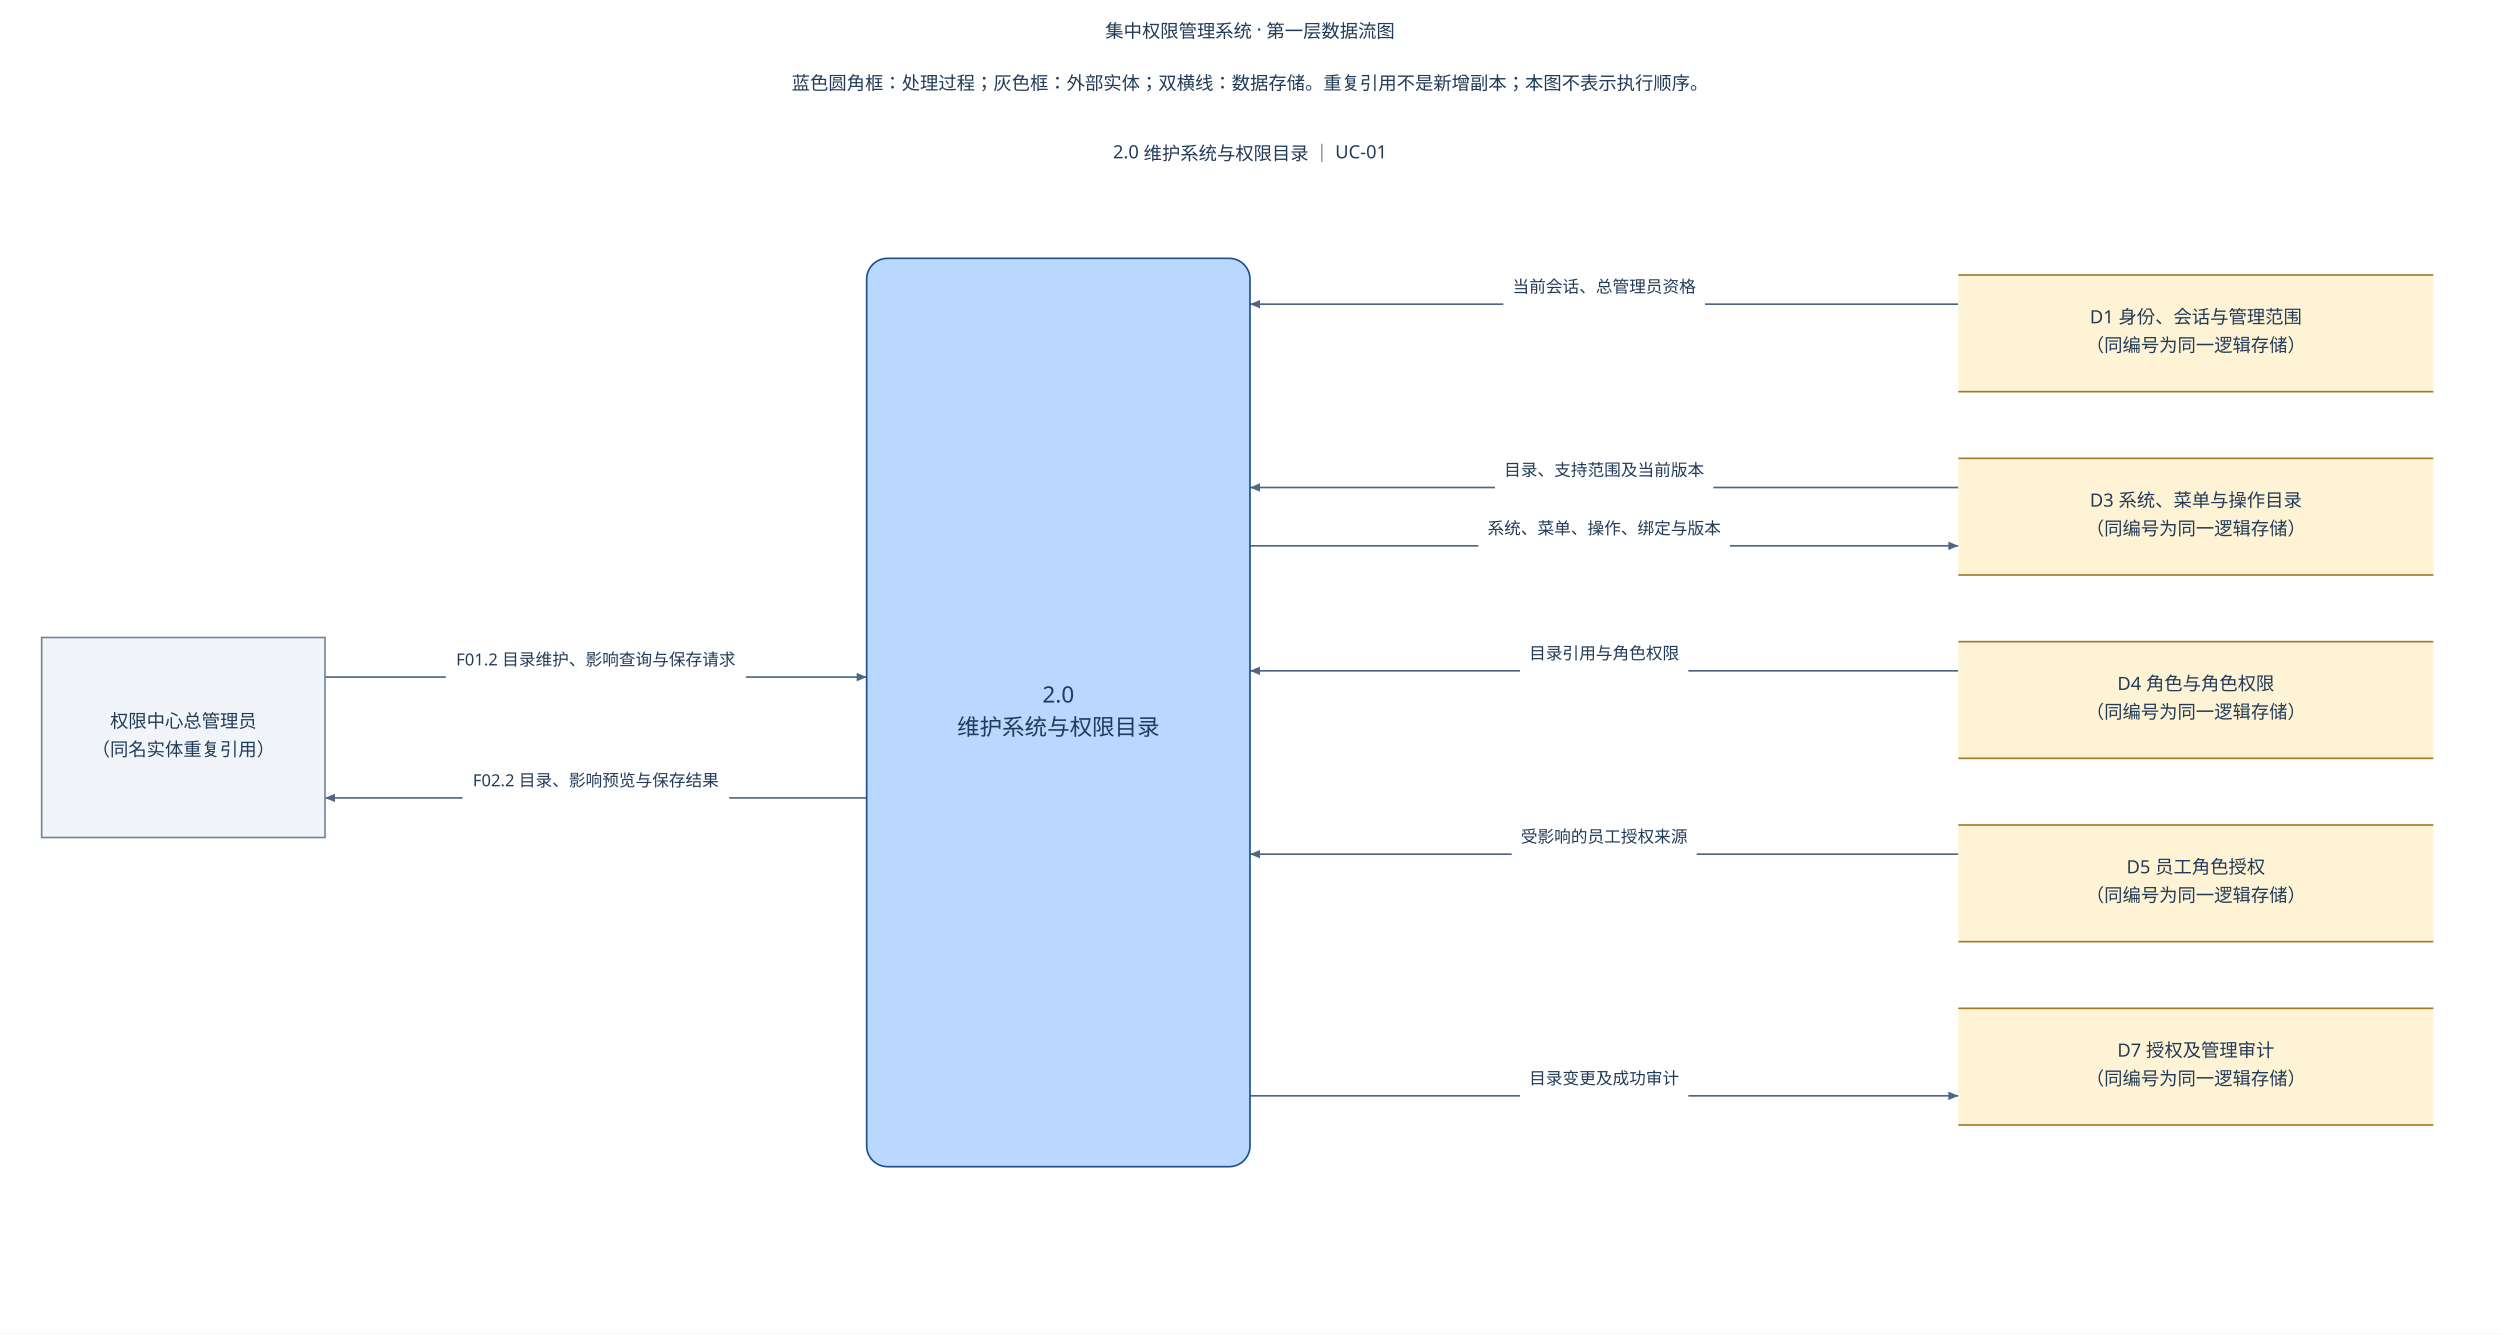
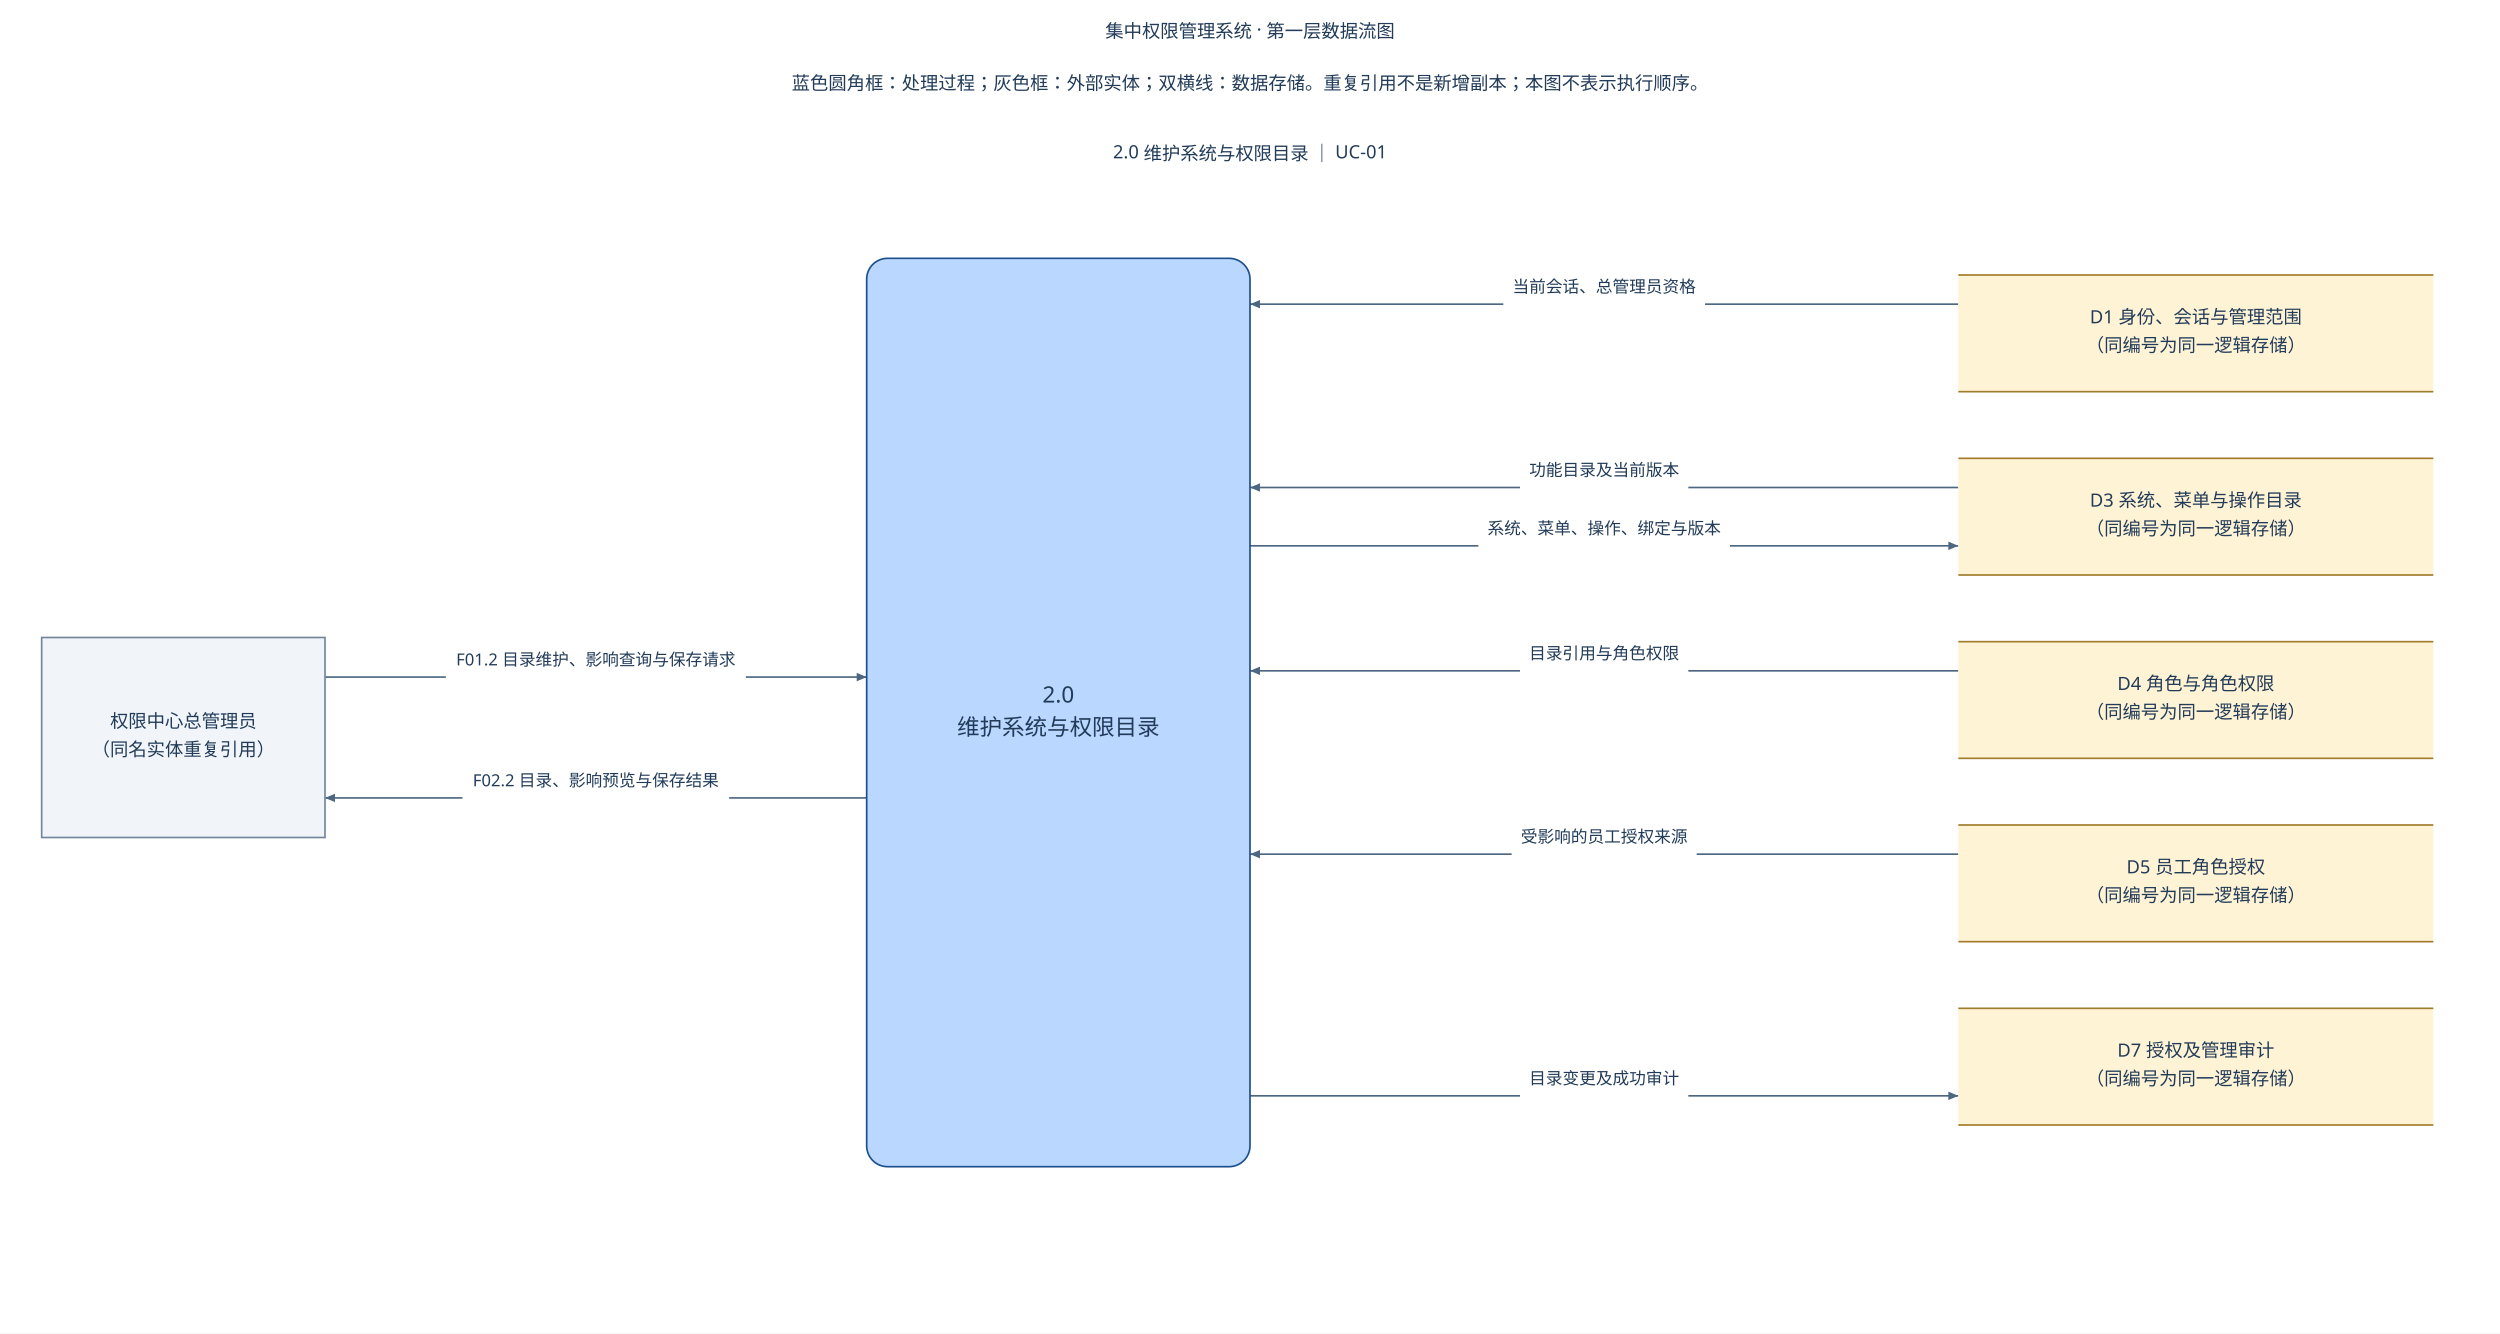
<svg xmlns="http://www.w3.org/2000/svg" width="3000" height="1600" viewBox="0 0 3000 1600">
  <rect x="0" y="0" width="3000" height="1600" fill="white" />
  <text text-anchor="middle" font-size="22" font-family="Microsoft YaHei,sans-serif" x="1500.0" y="45.0" fill="#213b58">集中权限管理系统 · 第一层数据流图</text>
  <text text-anchor="middle" font-size="22" font-family="Microsoft YaHei,sans-serif" x="1500.0" y="107.5" fill="#213b58">蓝色圆角框：处理过程；灰色框：外部实体；双横线：数据存储。重复引用不是新增副本；本图不表示执行顺序。</text>
  <text text-anchor="middle" font-size="22" font-family="Microsoft YaHei,sans-serif" x="1500.0" y="190.0" fill="#213b58">2.0 维护系统与权限目录  ｜  UC-01</text>
  <line stroke-width="2" x1="390" y1="812.5" x2="1040" y2="812.5" stroke="#4d6783" />
  <polygon points="1028.026,817.562 1040,812.5 1028.026,807.438" fill="#4d6783" />
  <rect x="535.0" y="774.5" width="360.0" height="40" fill="white" />
  <text text-anchor="middle" font-size="20" font-family="Microsoft YaHei,sans-serif" x="715.0" y="798.5" fill="#213b58">F01.2 目录维护、影响查询与保存请求</text>
  <line stroke-width="2" x1="1040" y1="957.5" x2="390" y2="957.5" stroke="#4d6783" />
  <polygon points="401.974,952.438 390,957.5 401.974,962.562" fill="#4d6783" />
  <rect x="555.0" y="919.5" width="320.0" height="40" fill="white" />
  <text text-anchor="middle" font-size="20" font-family="Microsoft YaHei,sans-serif" x="715.0" y="943.5" fill="#213b58">F02.2 目录、影响预览与保存结果</text>
  <line stroke-width="2" x1="2350" y1="365" x2="1500" y2="365" stroke="#4d6783" />
  <polygon points="1511.974,359.938 1500,365 1511.974,370.062" fill="#4d6783" />
  <rect x="1804.0" y="327" width="242.0" height="40" fill="white" />
  <text text-anchor="middle" font-size="20" font-family="Microsoft YaHei,sans-serif" x="1925.0" y="351.0" fill="#213b58">当前会话、总管理员资格</text>
  <line stroke-width="2" x1="2350" y1="585" x2="1500" y2="585" stroke="#4d6783" />
  <polygon points="1511.974,579.938 1500,585 1511.974,590.062" fill="#4d6783" />
-   <rect x="1794.0" y="547" width="262.0" height="40" fill="white" />
-   <text text-anchor="middle" font-size="20" font-family="Microsoft YaHei,sans-serif" x="1925.0" y="571.0" fill="#213b58">目录、支持范围及当前版本</text>
+   <rect x="1824.0" y="547" width="202.0" height="40" fill="white" />
+   <text text-anchor="middle" font-size="20" font-family="Microsoft YaHei,sans-serif" x="1925.0" y="571.0" fill="#213b58">功能目录及当前版本</text>
  <line stroke-width="2" x1="1500" y1="655" x2="2350" y2="655" stroke="#4d6783" />
  <polygon points="2338.026,660.062 2350,655 2338.026,649.938" fill="#4d6783" />
  <rect x="1774.0" y="617" width="302.0" height="40" fill="white" />
  <text text-anchor="middle" font-size="20" font-family="Microsoft YaHei,sans-serif" x="1925.0" y="641.0" fill="#213b58">系统、菜单、操作、绑定与版本</text>
  <line stroke-width="2" x1="2350" y1="805" x2="1500" y2="805" stroke="#4d6783" />
  <polygon points="1511.974,799.938 1500,805 1511.974,810.062" fill="#4d6783" />
  <rect x="1824.0" y="767" width="202.0" height="40" fill="white" />
  <text text-anchor="middle" font-size="20" font-family="Microsoft YaHei,sans-serif" x="1925.0" y="791.0" fill="#213b58">目录引用与角色权限</text>
  <line stroke-width="2" x1="2350" y1="1025" x2="1500" y2="1025" stroke="#4d6783" />
  <polygon points="1511.974,1019.938 1500,1025 1511.974,1030.062" fill="#4d6783" />
  <rect x="1814.0" y="987" width="222.0" height="40" fill="white" />
  <text text-anchor="middle" font-size="20" font-family="Microsoft YaHei,sans-serif" x="1925.0" y="1011.0" fill="#213b58">受影响的员工授权来源</text>
  <line stroke-width="2" x1="1500" y1="1315" x2="2350" y2="1315" stroke="#4d6783" />
  <polygon points="2338.026,1320.062 2350,1315 2338.026,1309.938" fill="#4d6783" />
  <rect x="1824.0" y="1277" width="202.0" height="40" fill="white" />
  <text text-anchor="middle" font-size="20" font-family="Microsoft YaHei,sans-serif" x="1925.0" y="1301.0" fill="#213b58">目录变更及成功审计</text>
  <rect stroke-width="2" x="1040" y="310" width="460" height="1090" fill="#b9d7ff" stroke="#1c4e8a" rx="25" />
  <text text-anchor="middle" font-size="27" font-family="Microsoft YaHei,sans-serif" x="1270.0" y="843.0" fill="#213b58">2.0</text>
  <text text-anchor="middle" font-size="27" font-family="Microsoft YaHei,sans-serif" x="1270.0" y="882.0" fill="#213b58">维护系统与权限目录</text>
  <rect stroke-width="2" x="50" y="765.0" width="340" height="240" fill="#f1f5f9" stroke="#71869a" rx="0" />
  <text text-anchor="middle" font-size="22" font-family="Microsoft YaHei,sans-serif" x="220.0" y="873.0" fill="#213b58">权限中心总管理员</text>
  <text text-anchor="middle" font-size="22" font-family="Microsoft YaHei,sans-serif" x="220.0" y="907.0" fill="#213b58">（同名实体重复引用）</text>
  <rect stroke-width="2" x="2350" y="330" width="570" height="140" fill="#fff3d6" stroke="none" rx="0" />
  <line stroke-width="2" x1="2350" y1="330" x2="2920" y2="330" stroke="#9f7b2a" />
  <line stroke-width="2" x1="2350" y1="470" x2="2920" y2="470" stroke="#9f7b2a" />
  <text text-anchor="middle" font-size="22" font-family="Microsoft YaHei,sans-serif" x="2635.0" y="388.0" fill="#213b58">D1  身份、会话与管理范围</text>
  <text text-anchor="middle" font-size="22" font-family="Microsoft YaHei,sans-serif" x="2635.0" y="422.0" fill="#213b58">（同编号为同一逻辑存储）</text>
  <rect stroke-width="2" x="2350" y="550" width="570" height="140" fill="#fff3d6" stroke="none" rx="0" />
  <line stroke-width="2" x1="2350" y1="550" x2="2920" y2="550" stroke="#9f7b2a" />
  <line stroke-width="2" x1="2350" y1="690" x2="2920" y2="690" stroke="#9f7b2a" />
  <text text-anchor="middle" font-size="22" font-family="Microsoft YaHei,sans-serif" x="2635.0" y="608.0" fill="#213b58">D3  系统、菜单与操作目录</text>
  <text text-anchor="middle" font-size="22" font-family="Microsoft YaHei,sans-serif" x="2635.0" y="642.0" fill="#213b58">（同编号为同一逻辑存储）</text>
  <rect stroke-width="2" x="2350" y="770" width="570" height="140" fill="#fff3d6" stroke="none" rx="0" />
  <line stroke-width="2" x1="2350" y1="770" x2="2920" y2="770" stroke="#9f7b2a" />
  <line stroke-width="2" x1="2350" y1="910" x2="2920" y2="910" stroke="#9f7b2a" />
  <text text-anchor="middle" font-size="22" font-family="Microsoft YaHei,sans-serif" x="2635.0" y="828.0" fill="#213b58">D4  角色与角色权限</text>
  <text text-anchor="middle" font-size="22" font-family="Microsoft YaHei,sans-serif" x="2635.0" y="862.0" fill="#213b58">（同编号为同一逻辑存储）</text>
  <rect stroke-width="2" x="2350" y="990" width="570" height="140" fill="#fff3d6" stroke="none" rx="0" />
  <line stroke-width="2" x1="2350" y1="990" x2="2920" y2="990" stroke="#9f7b2a" />
  <line stroke-width="2" x1="2350" y1="1130" x2="2920" y2="1130" stroke="#9f7b2a" />
  <text text-anchor="middle" font-size="22" font-family="Microsoft YaHei,sans-serif" x="2635.0" y="1048.0" fill="#213b58">D5  员工角色授权</text>
  <text text-anchor="middle" font-size="22" font-family="Microsoft YaHei,sans-serif" x="2635.0" y="1082.0" fill="#213b58">（同编号为同一逻辑存储）</text>
  <rect stroke-width="2" x="2350" y="1210" width="570" height="140" fill="#fff3d6" stroke="none" rx="0" />
  <line stroke-width="2" x1="2350" y1="1210" x2="2920" y2="1210" stroke="#9f7b2a" />
  <line stroke-width="2" x1="2350" y1="1350" x2="2920" y2="1350" stroke="#9f7b2a" />
  <text text-anchor="middle" font-size="22" font-family="Microsoft YaHei,sans-serif" x="2635.0" y="1268.0" fill="#213b58">D7  授权及管理审计</text>
  <text text-anchor="middle" font-size="22" font-family="Microsoft YaHei,sans-serif" x="2635.0" y="1302.0" fill="#213b58">（同编号为同一逻辑存储）</text>
</svg>
